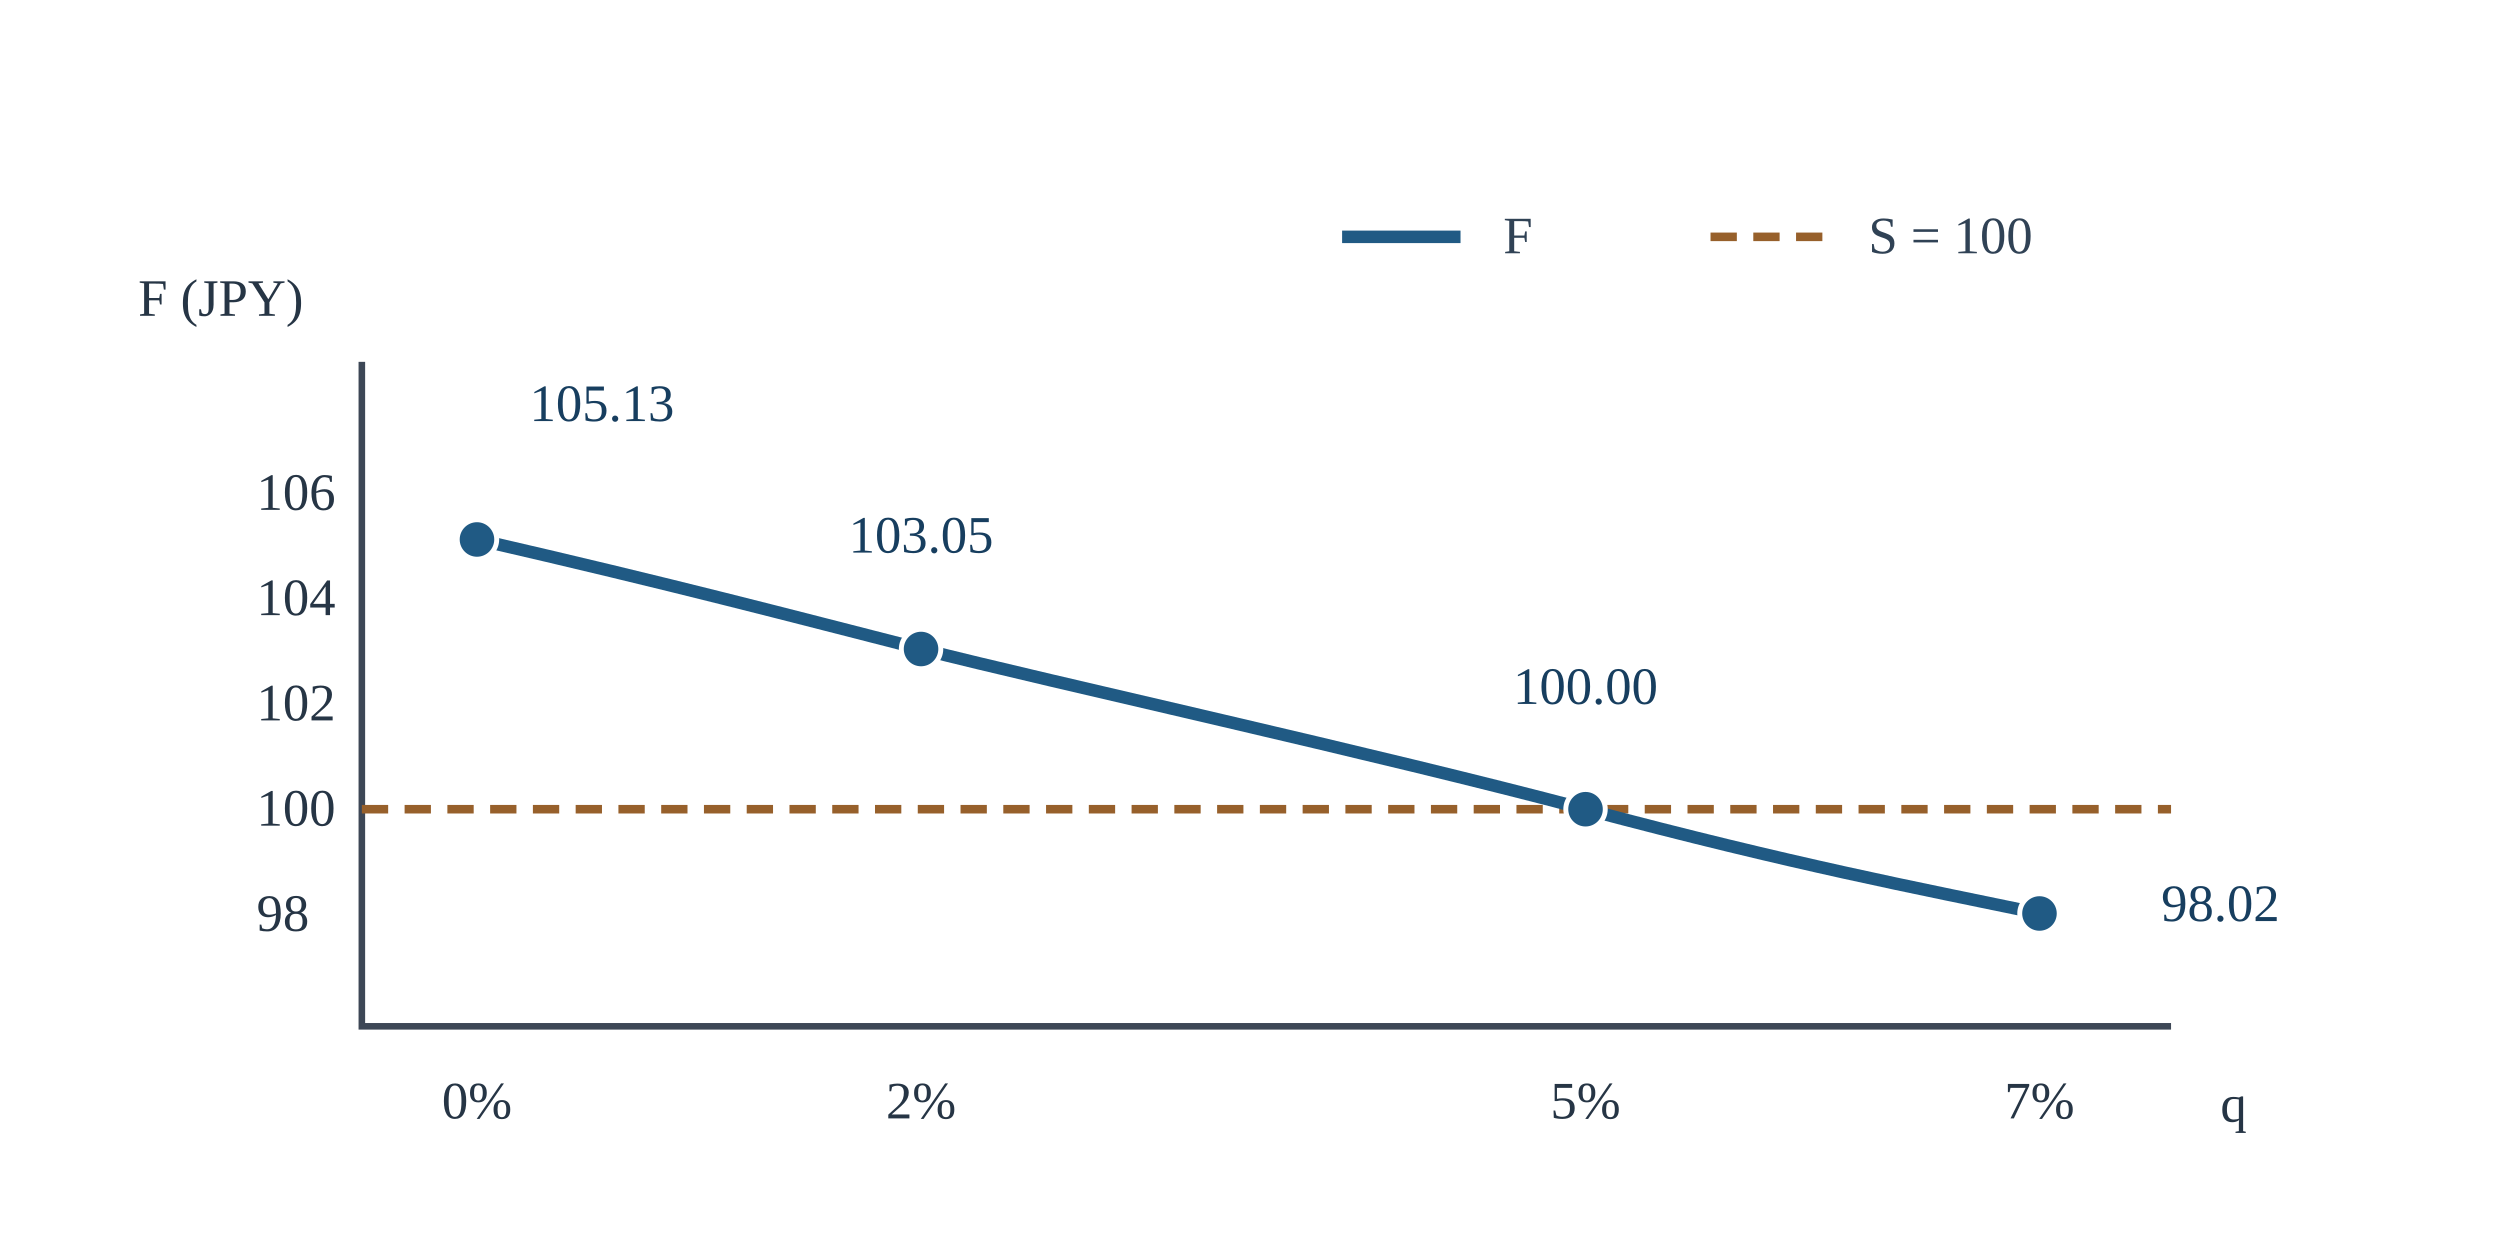
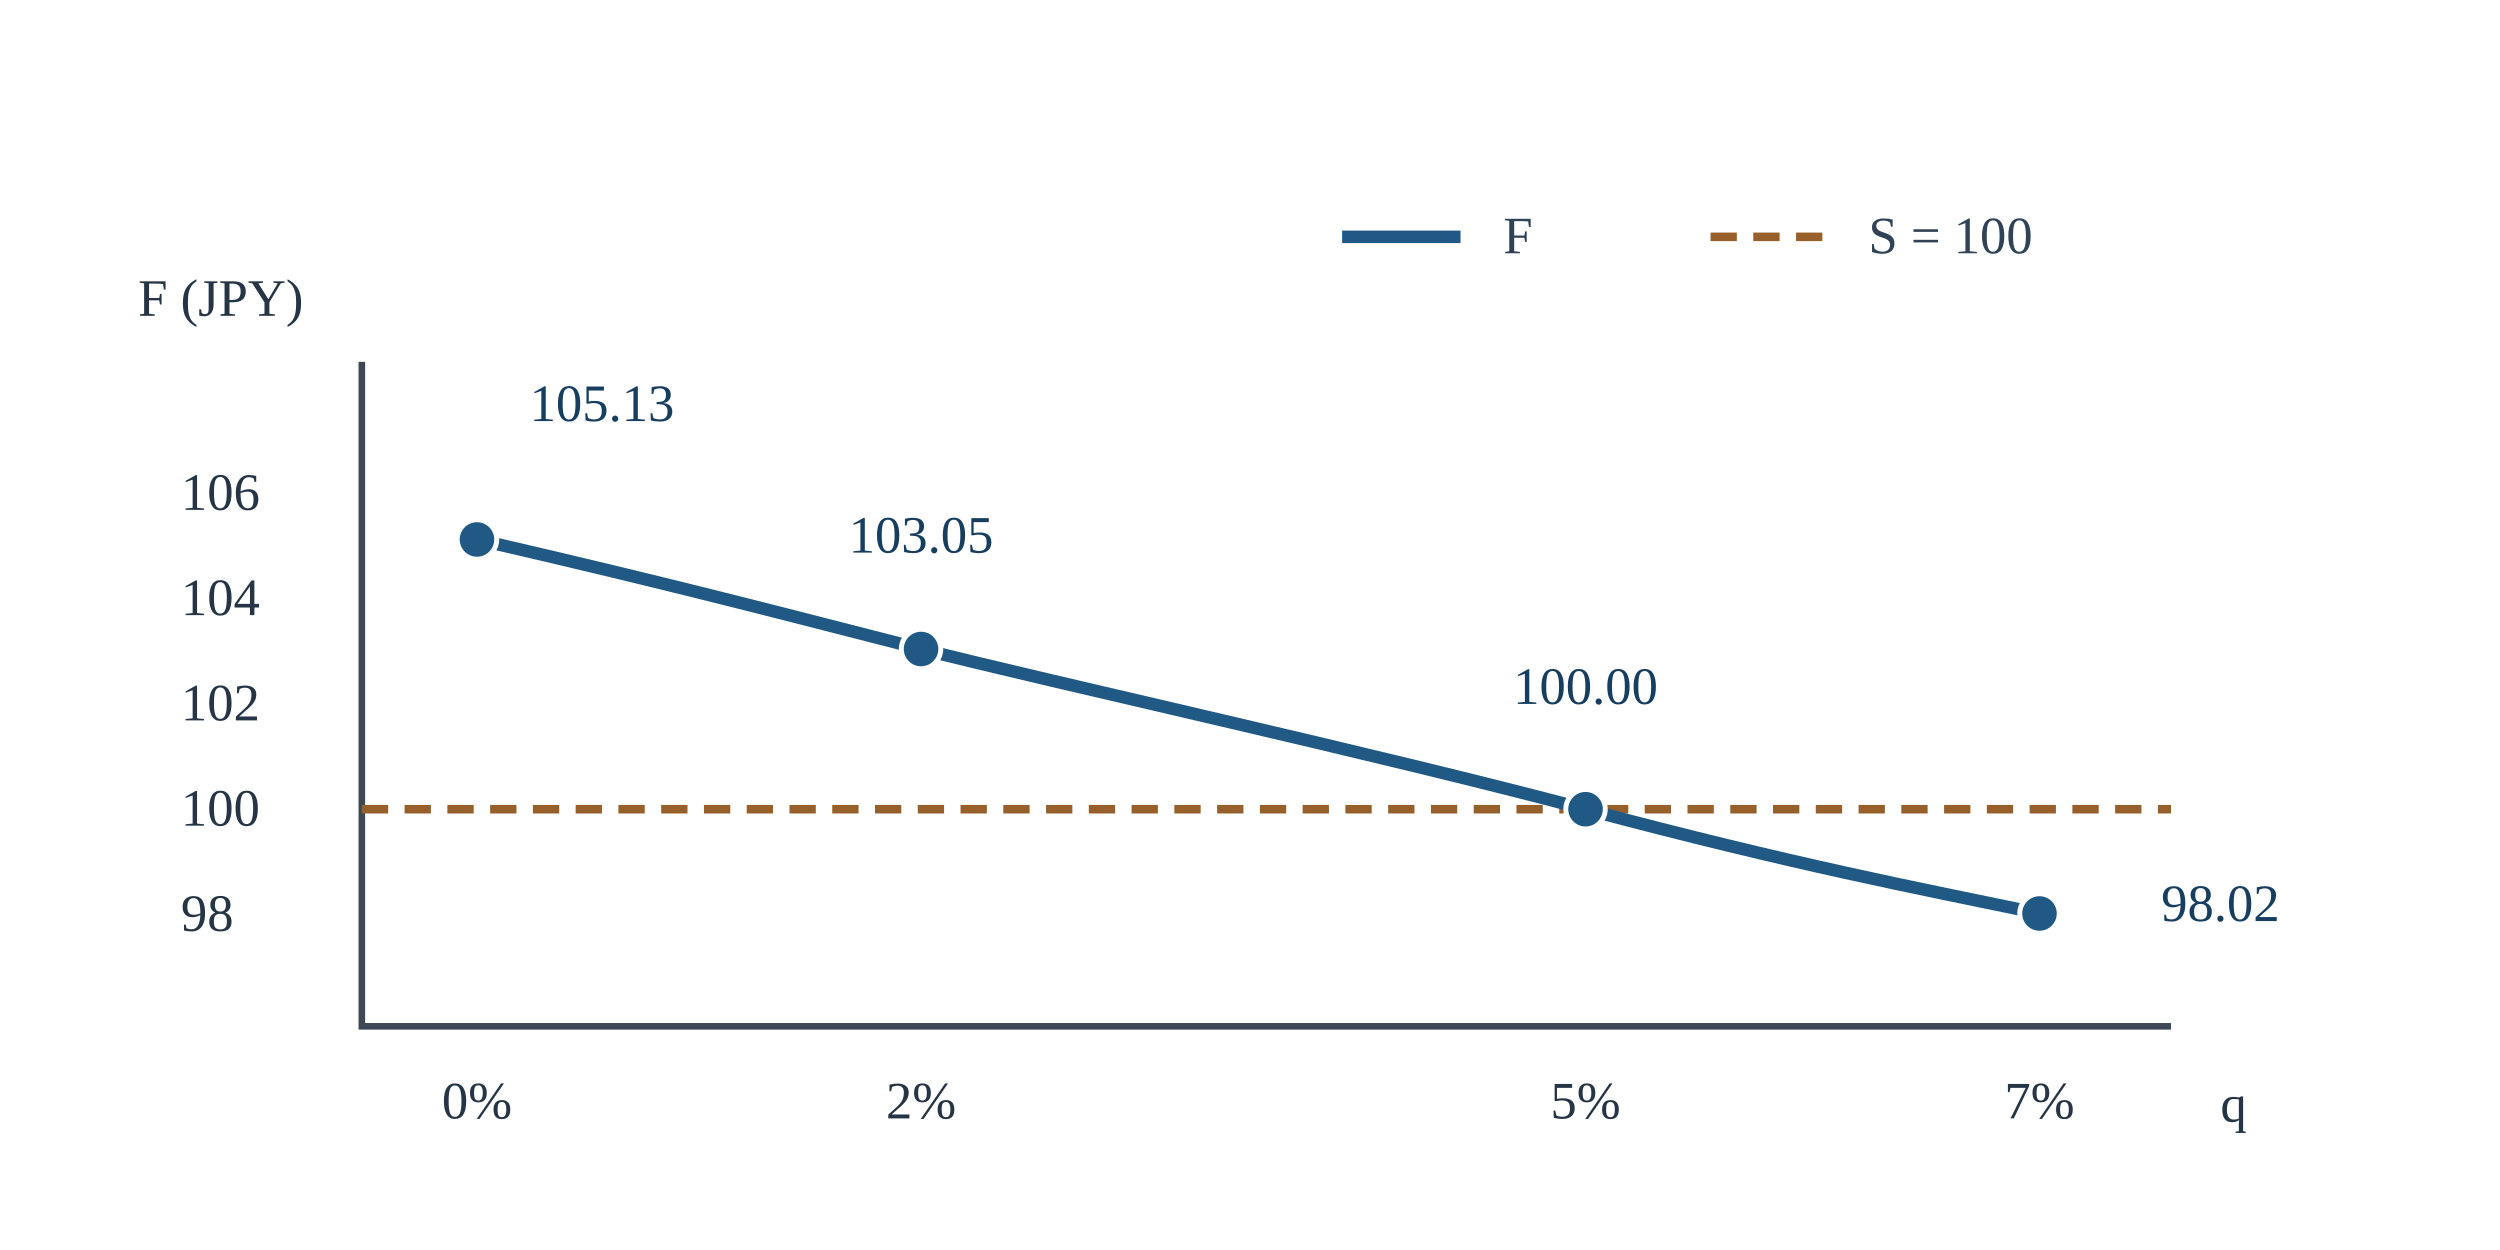
<svg xmlns="http://www.w3.org/2000/svg" viewBox="0 0 760 380" data-layout-lint="strict" role="img" aria-labelledby="forward-fig-title forward-fig-desc">
  <rect width="760" height="380" fill="#ffffff" />
  <g stroke="#3d4756" stroke-width="2" fill="none">
    <path d="M110 110 V312 H660" />
  </g>
  <g fill="#263545" font-size="16">
    <text x="42" y="96">F (JPY)</text>
-     <text x="78" y="155">106</text>
-     <text x="78" y="187">104</text>
-     <text x="78" y="219">102</text>
-     <text x="78" y="251">100</text>
-     <text x="78" y="283">98</text>
+     <text x="55" y="155">106</text>
+     <text x="55" y="187">104</text>
+     <text x="55" y="219">102</text>
+     <text x="55" y="251">100</text>
+     <text x="55" y="283">98</text>
    <text x="145" y="340" text-anchor="middle">0%</text>
    <text x="280" y="340" text-anchor="middle">2%</text>
    <text x="482" y="340" text-anchor="middle">5%</text>
    <text x="620" y="340" text-anchor="middle">7%</text>
    <text x="675" y="341">q</text>
  </g>
  <path d="M110 246 H660" stroke="#97602b" stroke-width="2.6" stroke-dasharray="8 5" fill="none" data-series-group="prices" data-series-label="spot" />
  <path d="M145 164.0 C205 177.8 240 187.1 280 197.3 S418 229 482 246 S582 269.8 620 277.7" stroke="#205a84" stroke-width="3.8" fill="none" data-series-group="prices" data-series-label="forward" />
  <g fill="#205a84" stroke="#ffffff" stroke-width="1.5">
    <circle cx="145" cy="164.0" r="6" />
    <circle cx="280" cy="197.3" r="6" />
    <circle cx="482" cy="246" r="6" />
    <circle cx="620" cy="277.7" r="6" />
  </g>
  <g fill="#173e5f" font-size="16" text-anchor="middle">
    <text x="183" y="128">105.13</text>
    <text x="280" y="168">103.05</text>
    <text x="482" y="214">100.00</text>
    <text x="675" y="280">98.02</text>
  </g>
  <g font-size="16" fill="#304255">
    <path d="M408 72 H444" stroke="#205a84" stroke-width="3.8" />
    <text x="457" y="77">F</text>
    <path d="M520 72 H558" stroke="#97602b" stroke-width="2.6" stroke-dasharray="8 5" />
    <text x="568" y="77">S = 100</text>
  </g>
</svg>
